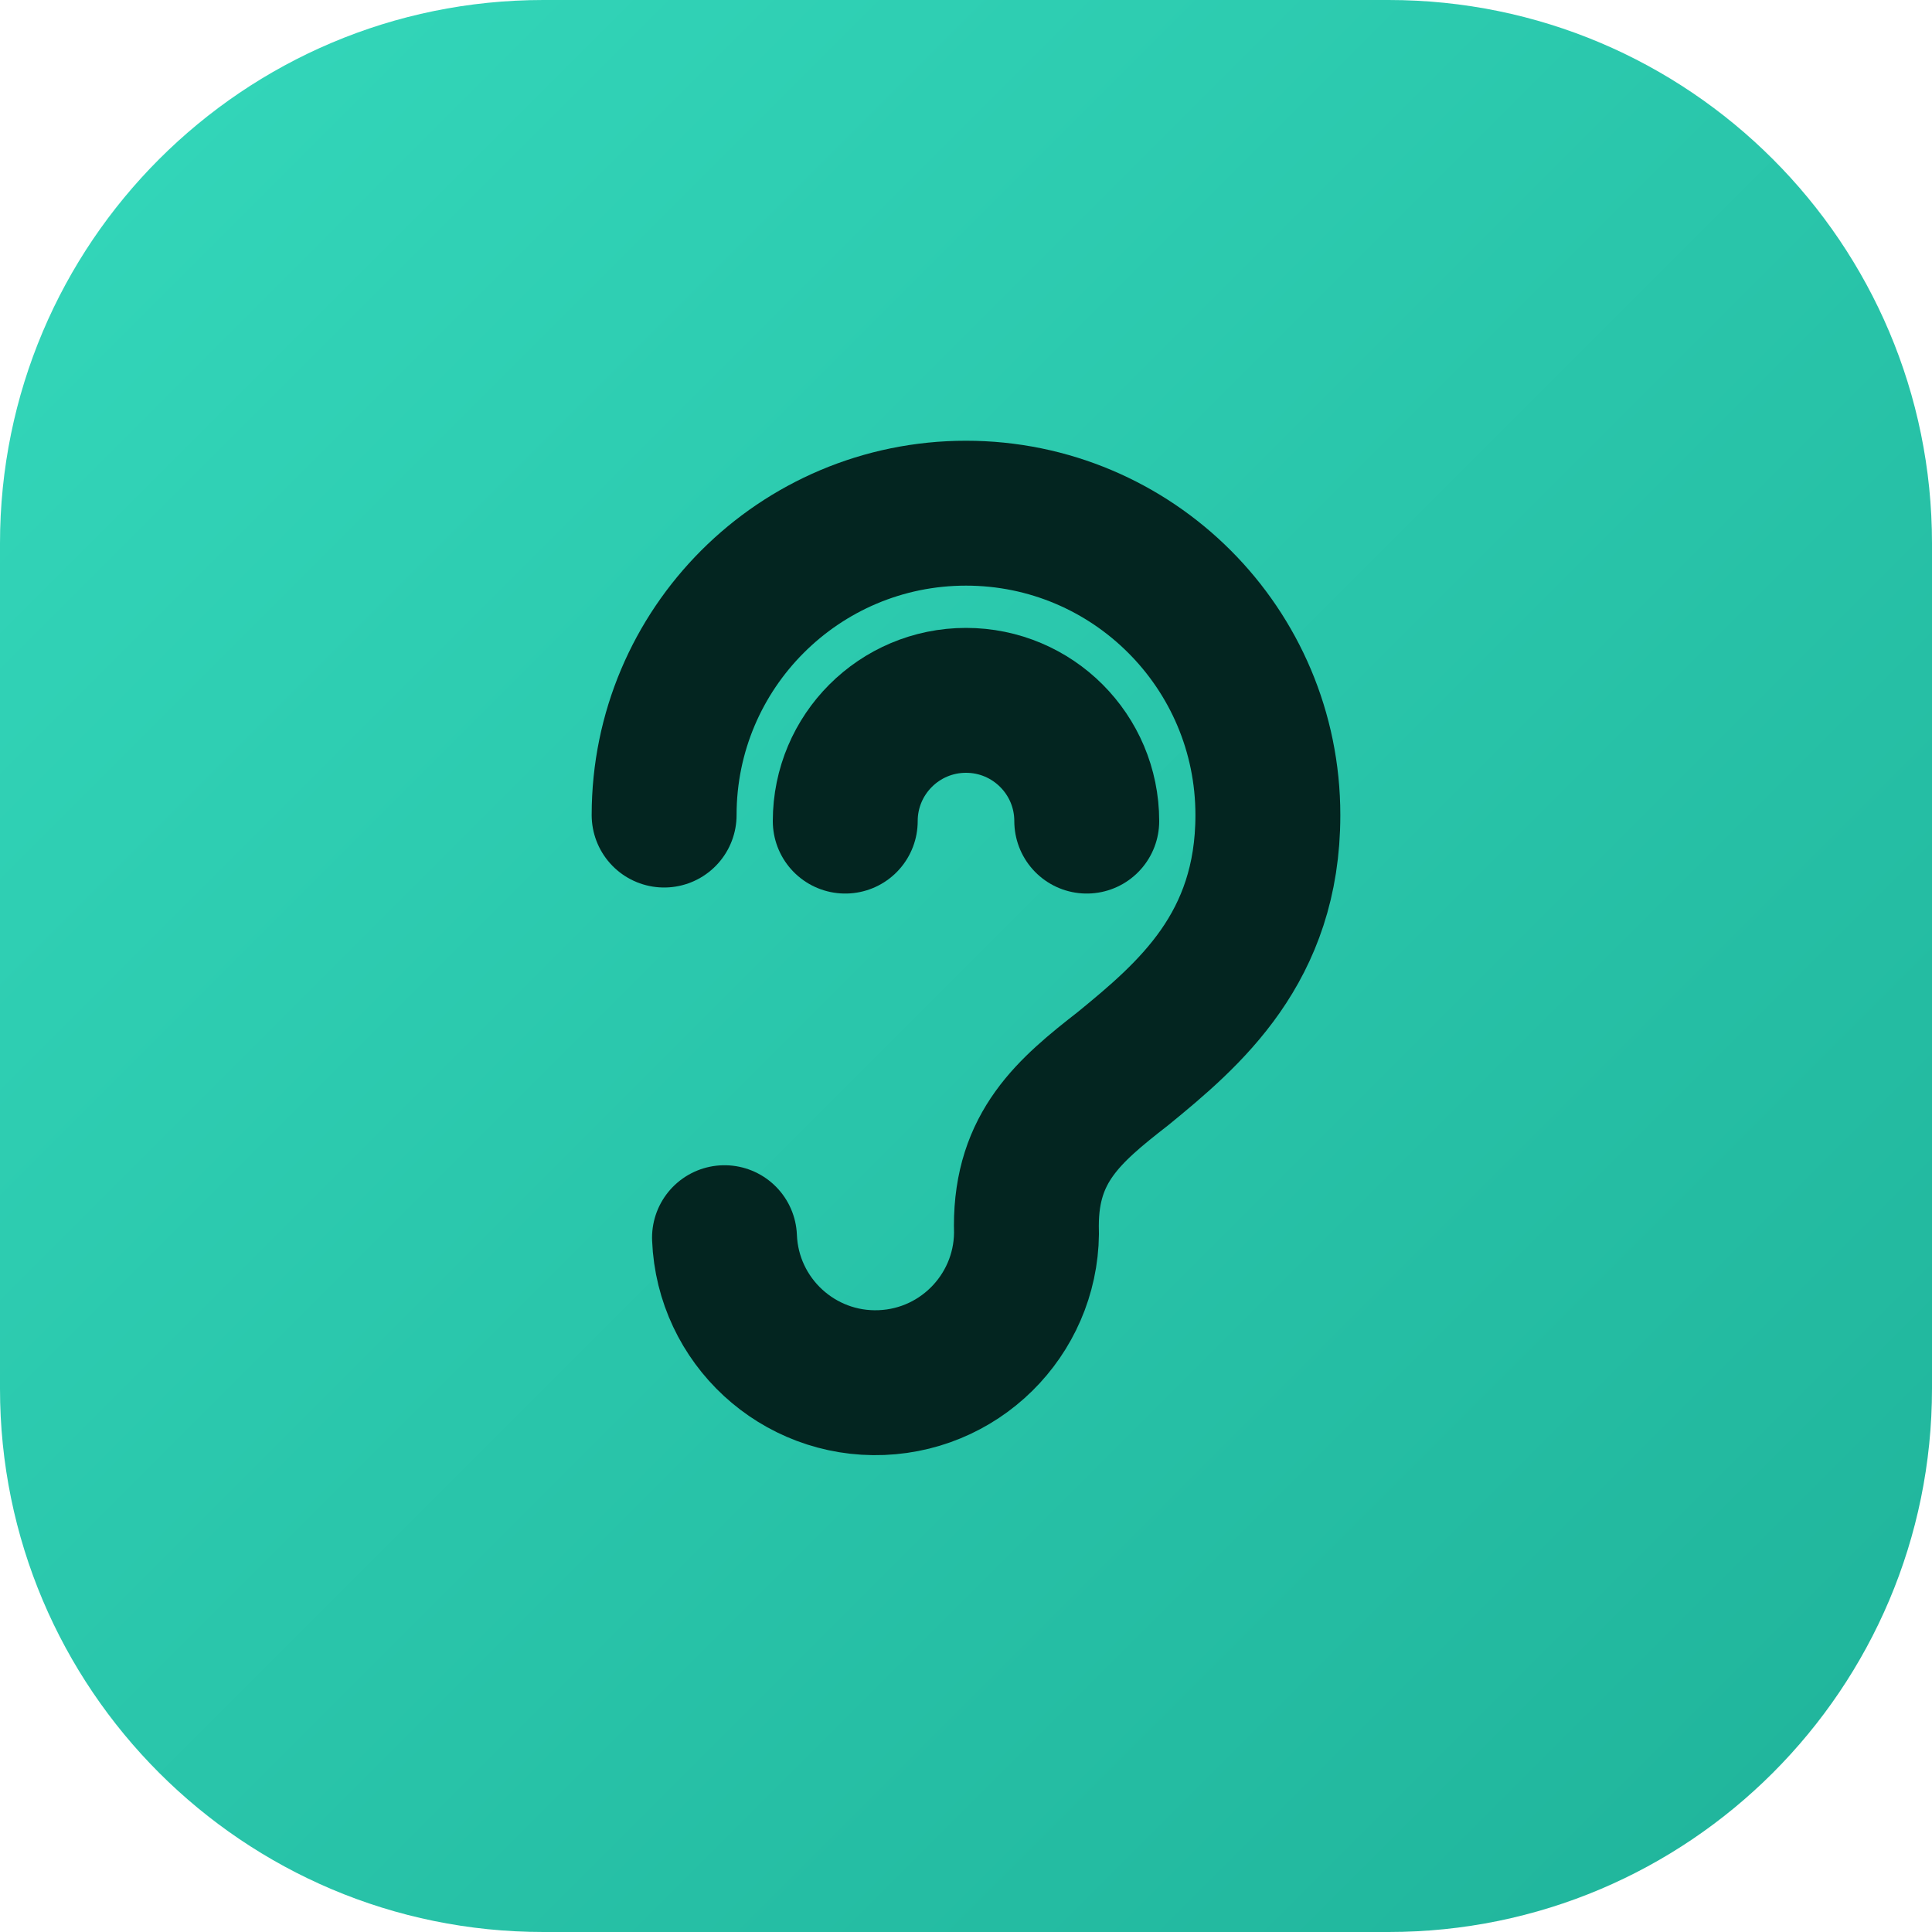
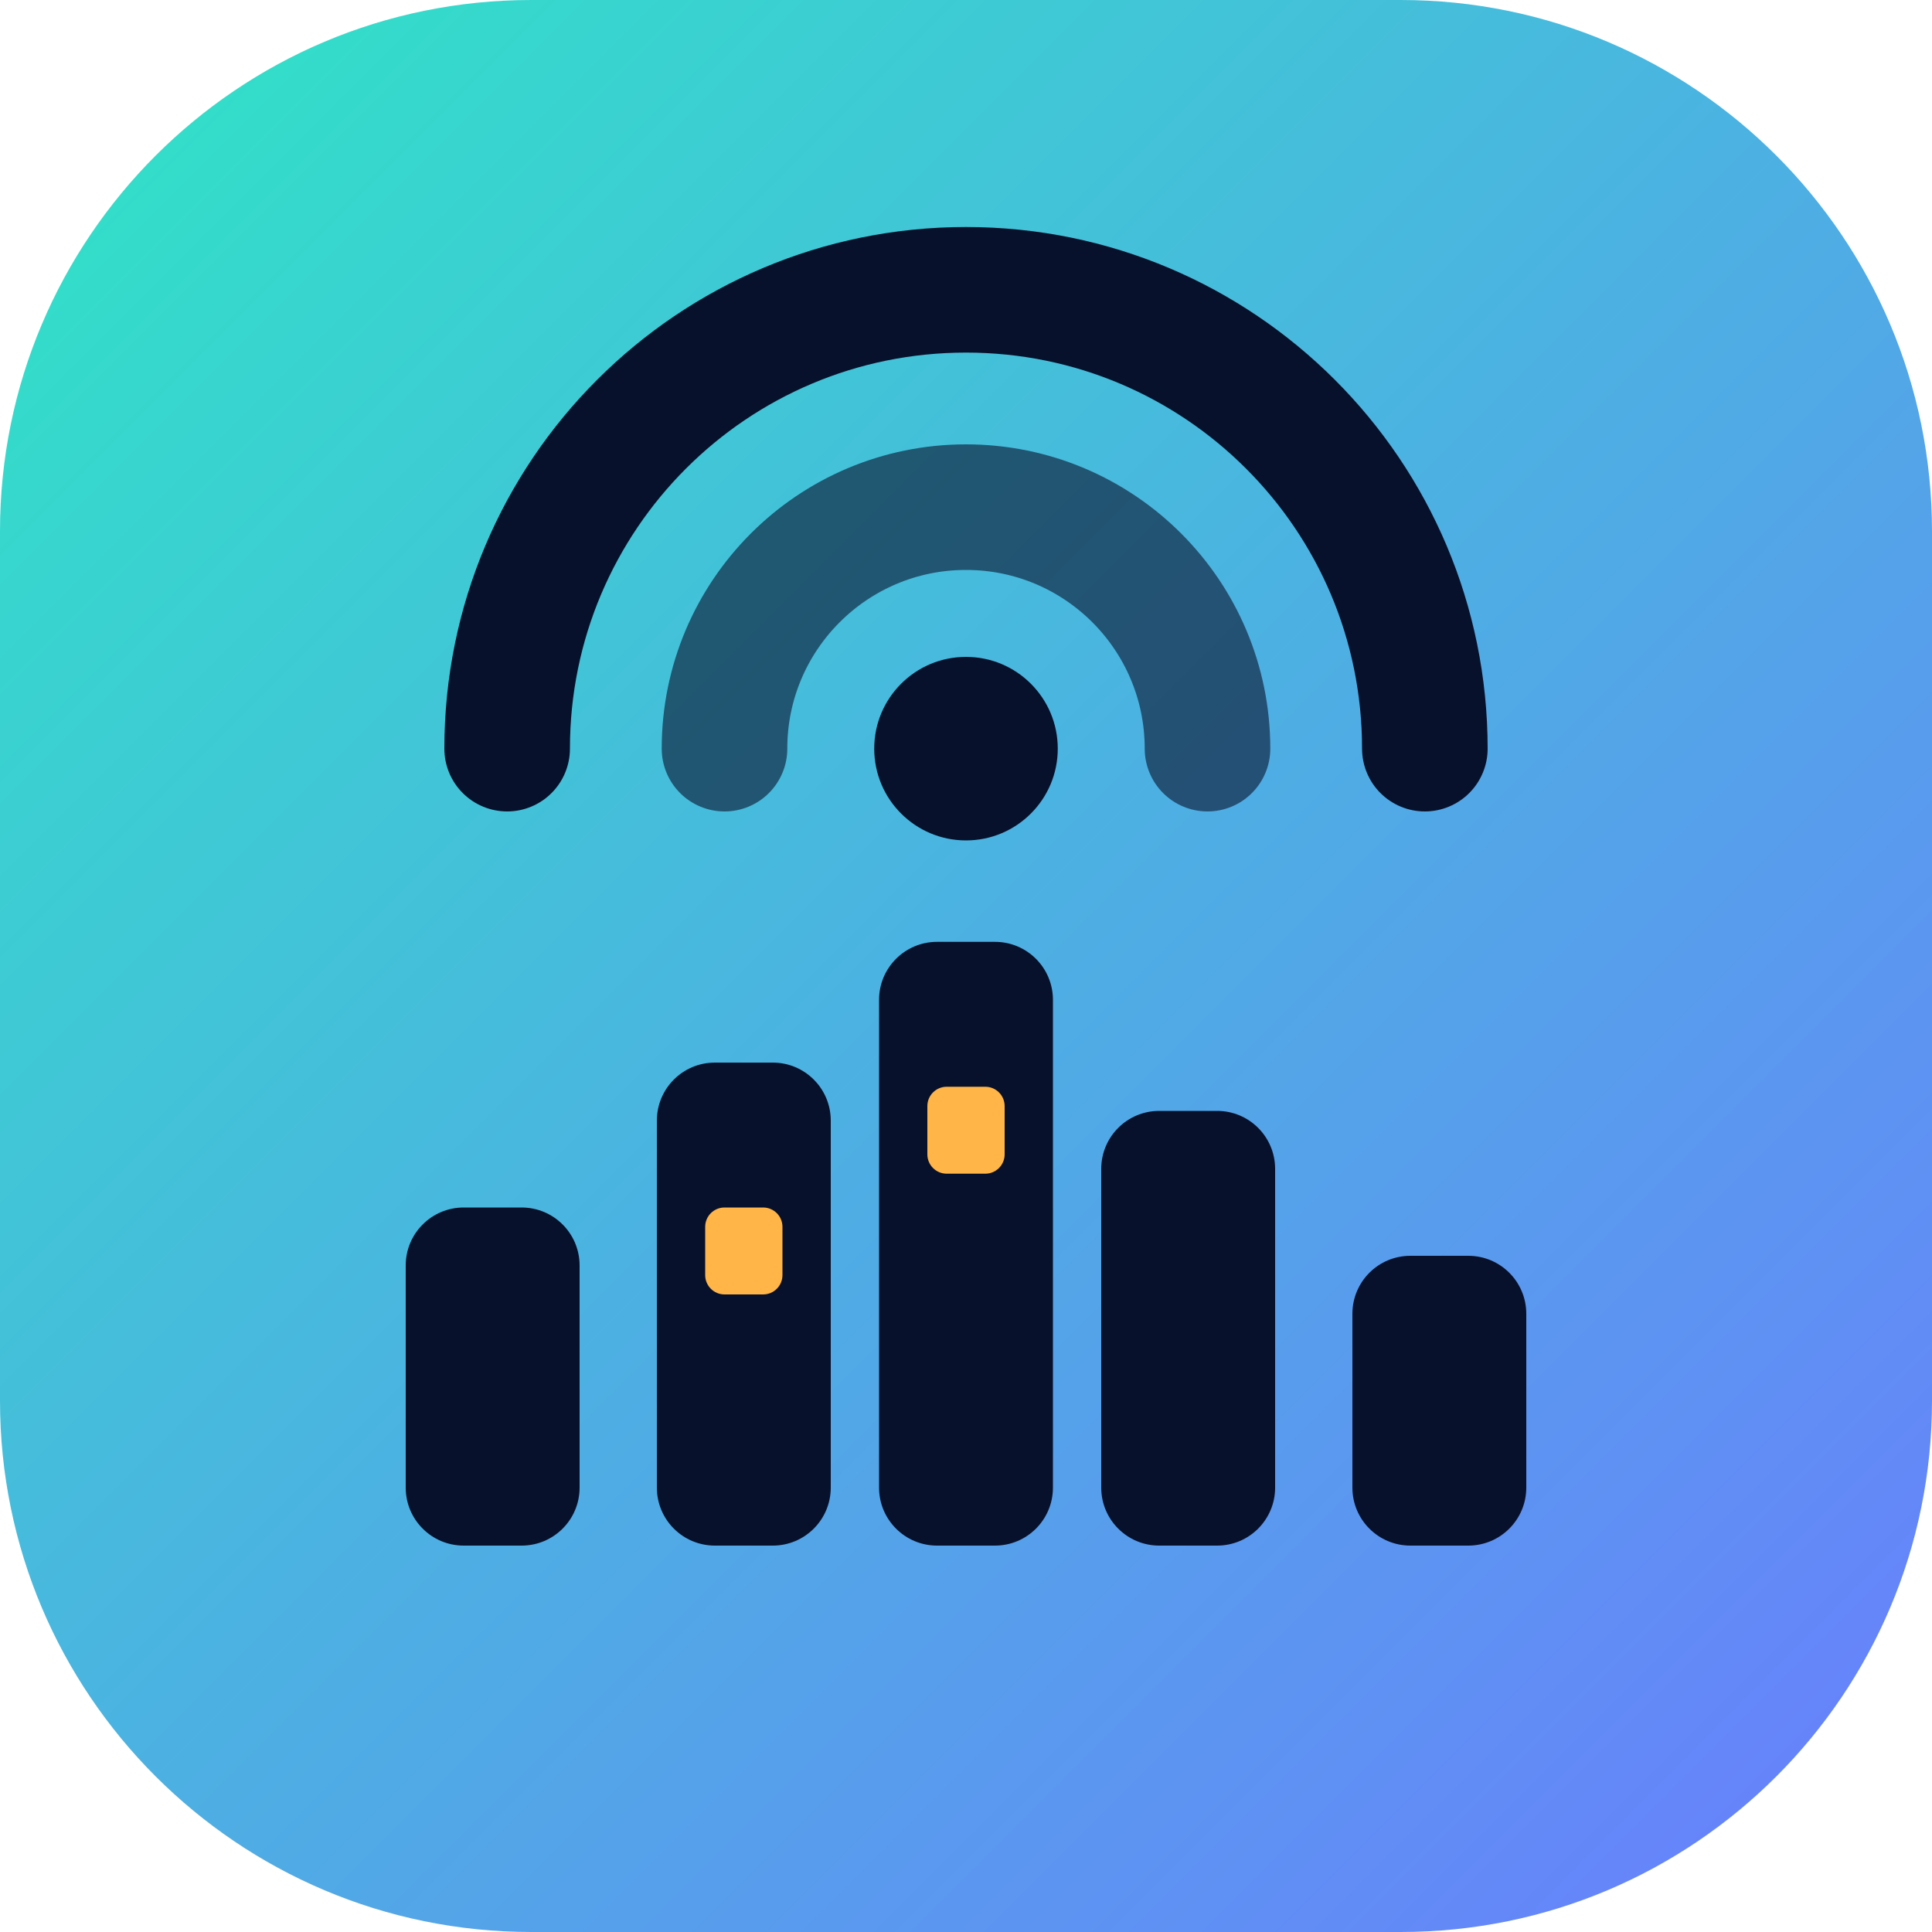
- <svg xmlns="http://www.w3.org/2000/svg" viewBox="0 0 32 32">
+ <svg xmlns="http://www.w3.org/2000/svg" viewBox="0 0 40 40" aria-hidden="true">
  <defs>
-     <linearGradient id="g" x1="0" y1="0" x2="1" y2="1">
-       <stop offset="0" stop-color="#34d8bb" />
-       <stop offset="1" stop-color="#1fb39a" />
+     <linearGradient id="usLogo" x1="0" y1="0" x2="1" y2="1">
+       <stop offset="0" stop-color="#2ee6c5" />
+       <stop offset="1" stop-color="#6b7bff" />
    </linearGradient>
  </defs>
-   <rect width="32" height="32" rx="9" fill="url(#g)" />
-   <g fill="none" stroke="#032520" stroke-width="2.4" stroke-linecap="round" stroke-linejoin="round" transform="translate(4 4)">
-     <path d="M7 9.5a5 5 0 0 1 10 0c0 2.2-1.3 3.3-2.4 4.2-.9.7-1.6 1.3-1.6 2.6a2.5 2.5 0 0 1-5 .2" />
-     <path d="M10 9.6a2 2 0 0 1 4 0" />
+   <rect width="40" height="40" rx="11" fill="url(#usLogo)" />
+   <g fill="none" stroke="#08112b" stroke-width="2.6" stroke-linecap="round">
+     <path d="M10.5 15.5a9.5 9.5 0 0 1 19 0" />
+     <path d="M15 15.5a5 5 0 0 1 10 0" opacity=".6" />
  </g>
+   <circle cx="20" cy="15.5" r="1.9" fill="#08112b" />
+   <g fill="#08112b">
+     <rect x="8.4" y="25" width="3.6" height="7" rx="1.2" />
+     <rect x="13.6" y="22" width="3.6" height="10" rx="1.2" />
+     <rect x="18.2" y="19.5" width="3.6" height="12.5" rx="1.2" />
+     <rect x="22.8" y="23" width="3.6" height="9" rx="1.2" />
+     <rect x="28" y="26" width="3.6" height="6" rx="1.2" />
+   </g>
+   <rect x="19.2" y="22.5" width="1.6" height="1.8" rx=".4" fill="#ffb547" />
+   <rect x="14.6" y="25" width="1.6" height="1.8" rx=".4" fill="#ffb547" />
</svg>
